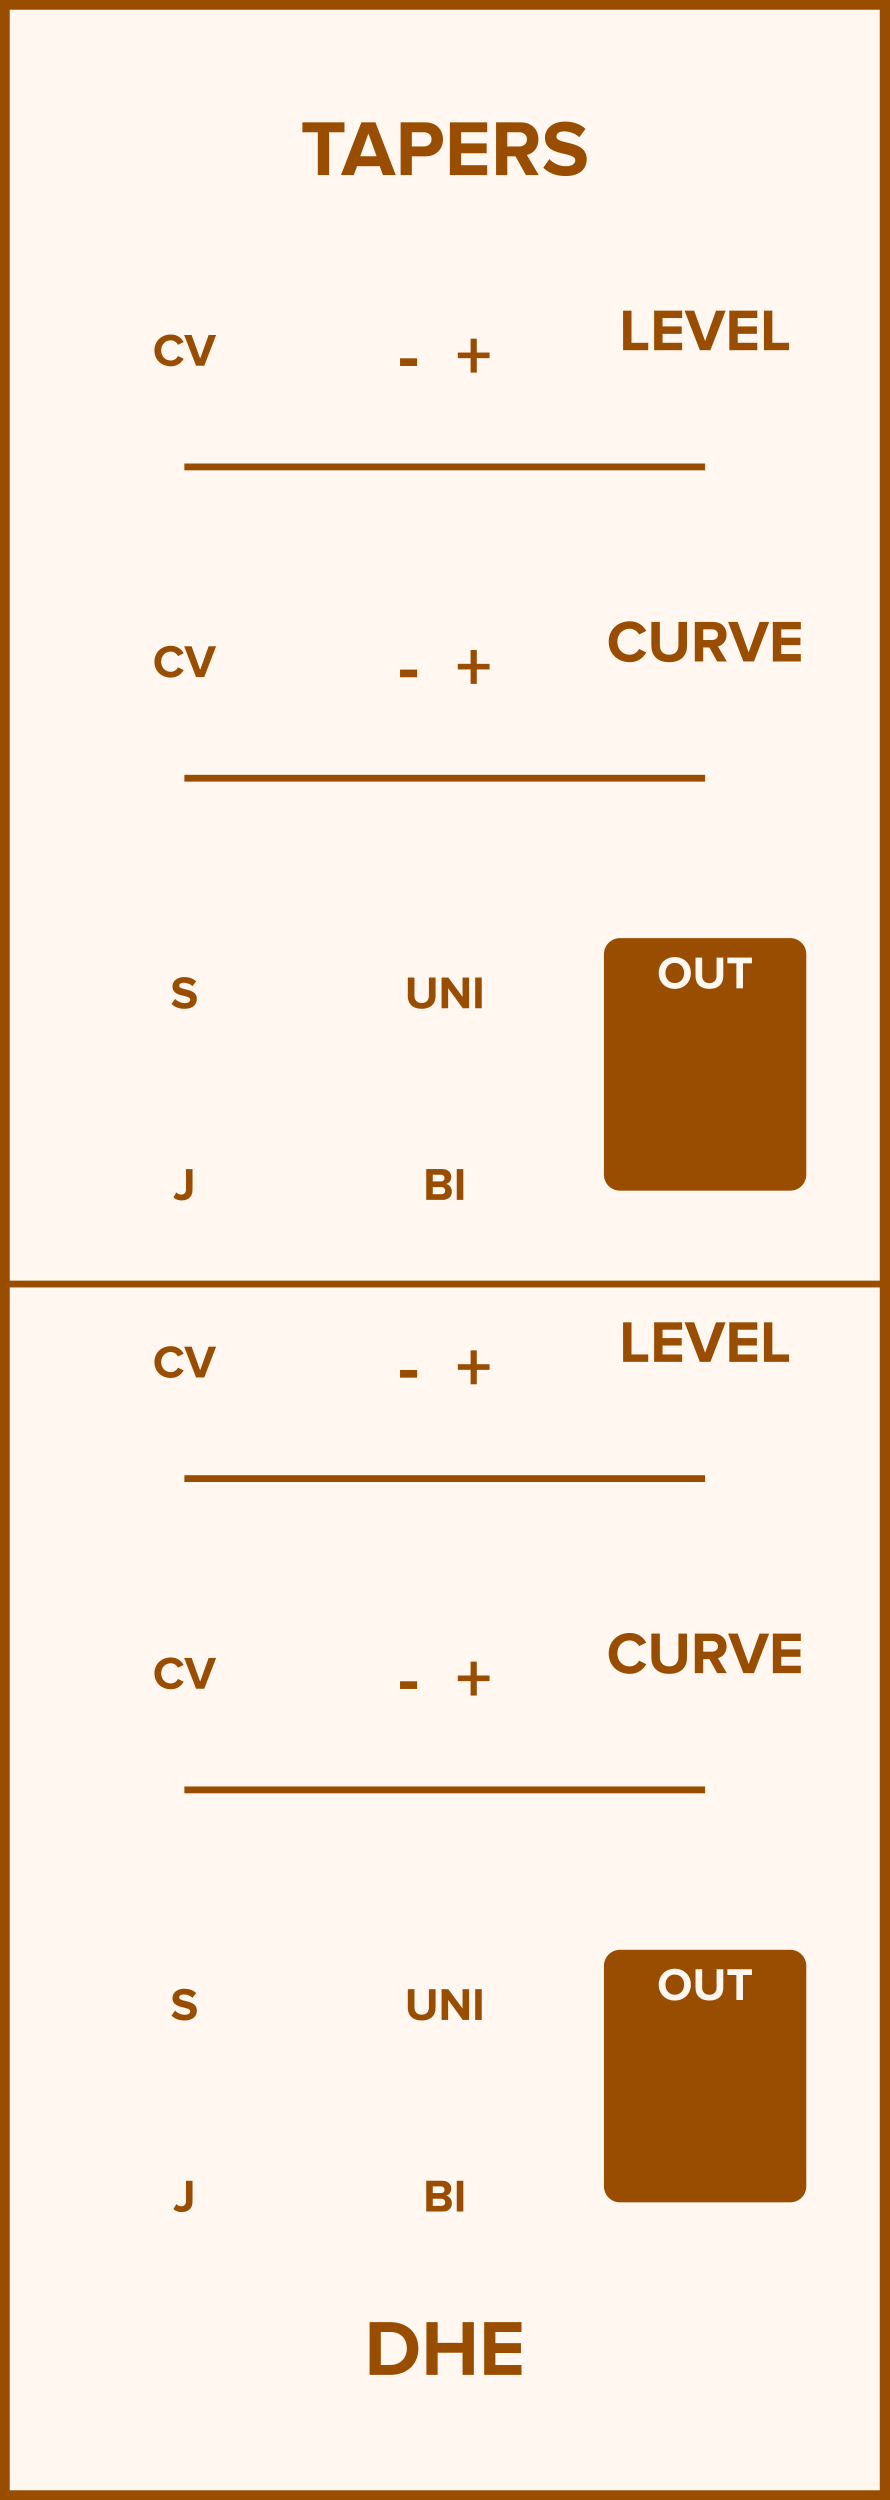
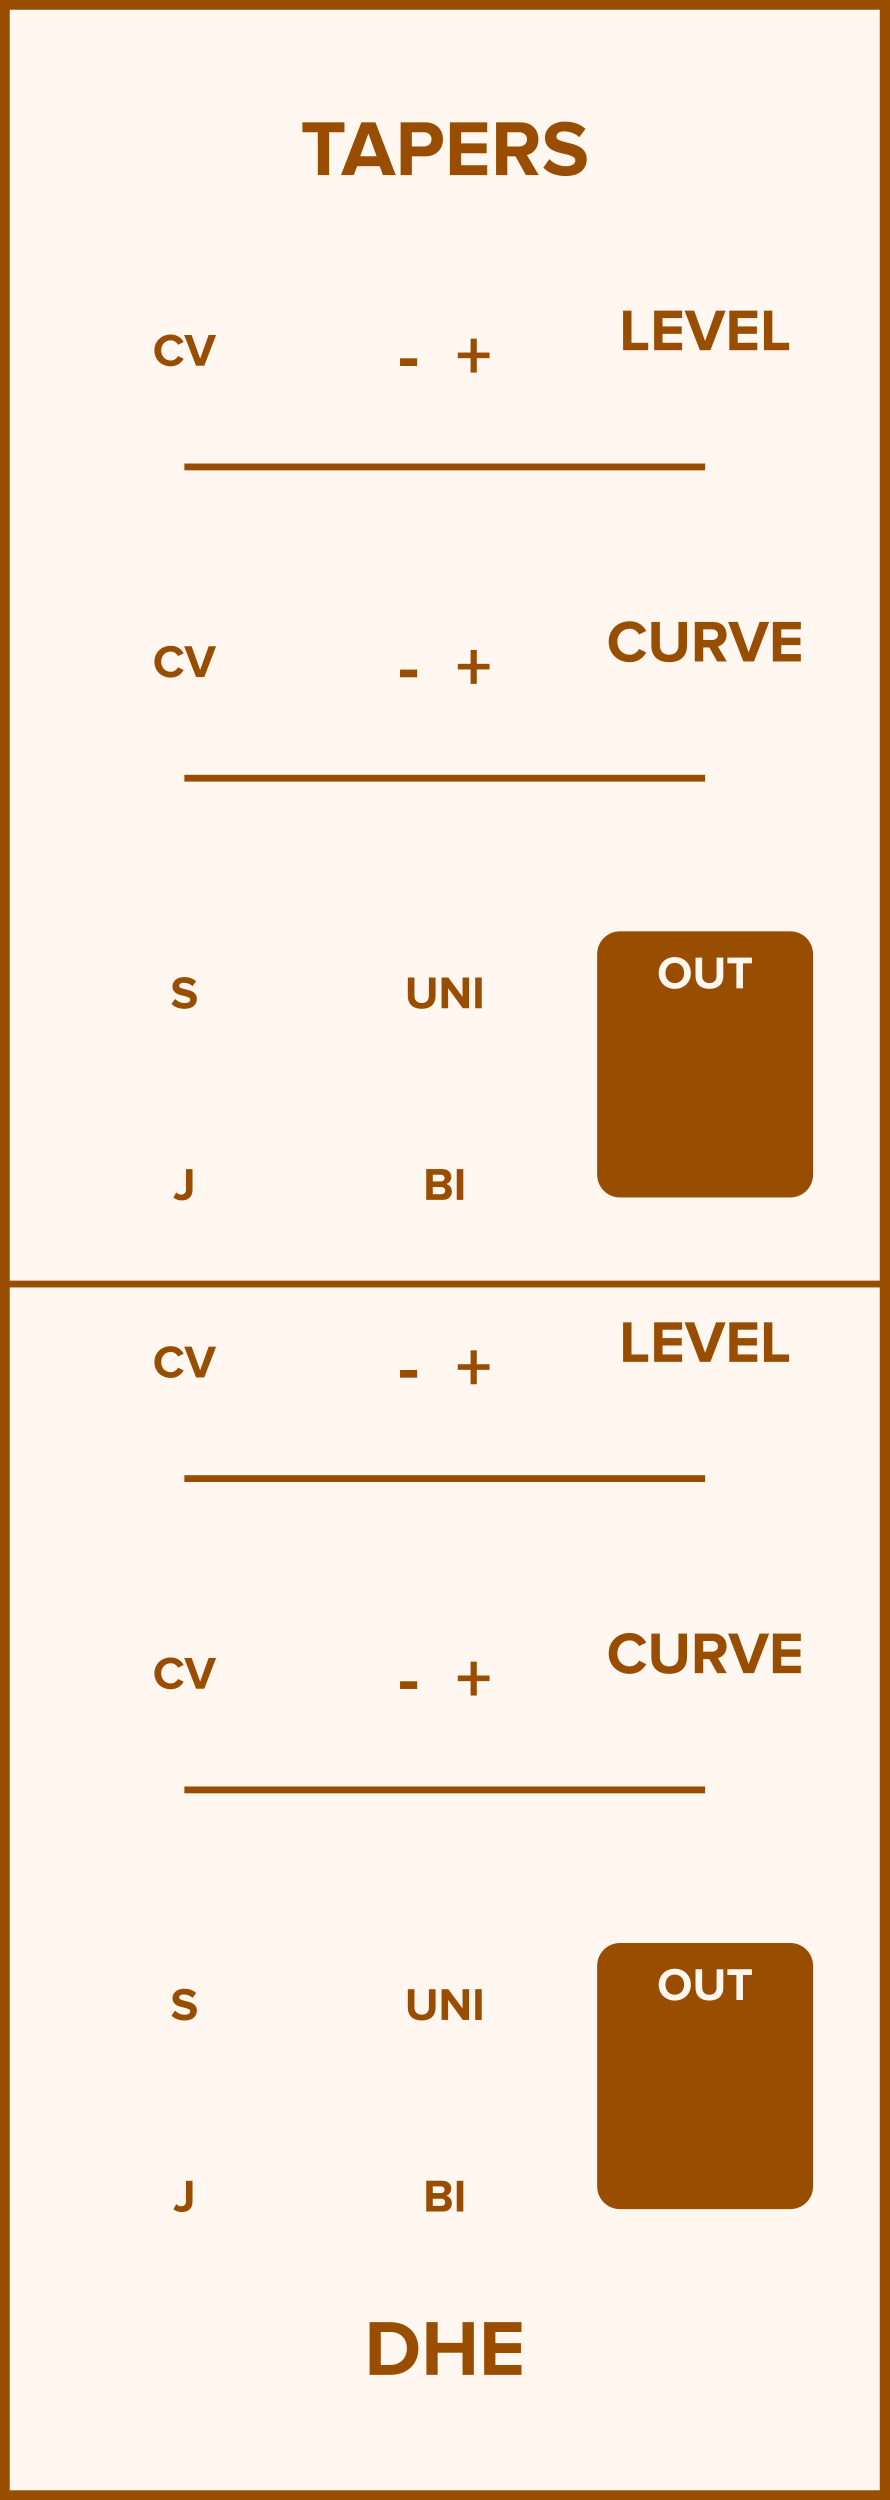
<svg xmlns="http://www.w3.org/2000/svg" id="svg76" height="379.429" width="135.0" version="1.1">
  <defs id="defs80" />
  <g id="g74" transform="scale(2.952756)">
    <path id="rect2" d="M 0,0 H 45.72 V 128.5 H 0 Z" style="fill:#fff7f0;stroke:#994d00;stroke-width:1" />
    <g id="text4" style="font-weight:bold;font-size:4.064px;font-family:'Proxima Nova';text-anchor:middle;fill:#994d00" aria-label="TAPERS">
      <path id="path85" style="font-weight:bold;font-size:4.064px;font-family:'Proxima Nova';text-anchor:middle;fill:#994d00" d="m 16.336,9 h 0.581 V 6.797 h 0.788 v -0.508 h -2.162 v 0.508 h 0.792 z" />
      <path id="path87" style="font-weight:bold;font-size:4.064px;font-family:'Proxima Nova';text-anchor:middle;fill:#994d00" d="m 19.684,9 h 0.658 L 19.297,6.289 H 18.574 L 17.526,9 h 0.658 L 18.355,8.541 h 1.162 z M 18.936,6.866 19.358,8.033 h -0.845 z" />
      <path id="path89" style="font-weight:bold;font-size:4.064px;font-family:'Proxima Nova';text-anchor:middle;fill:#994d00" d="m 20.592,9 h 0.577 V 8.037 h 0.691 c 0.585,0 0.91,-0.402 0.91,-0.874 0,-0.475 -0.321,-0.874 -0.91,-0.874 h -1.268 z m 1.589,-1.837 c 0,0.224 -0.171,0.366 -0.398,0.366 H 21.169 V 6.797 h 0.614 c 0.228,0 0.398,0.138 0.398,0.366 z" />
      <path id="path91" style="font-weight:bold;font-size:4.064px;font-family:'Proxima Nova';text-anchor:middle;fill:#994d00" d="m 23.124,9 h 1.918 V 8.492 h -1.341 V 7.878 h 1.313 V 7.37 h -1.313 v -0.573 h 1.341 v -0.508 h -1.918 z" />
      <path id="path93" style="font-weight:bold;font-size:4.064px;font-family:'Proxima Nova';text-anchor:middle;fill:#994d00" d="m 27.03,9 h 0.662 l -0.61,-1.032 c 0.293,-0.069 0.593,-0.325 0.593,-0.805 0,-0.504 -0.345,-0.874 -0.91,-0.874 H 25.498 V 9 h 0.577 V 8.037 h 0.423 z m 0.057,-1.837 c 0,0.228 -0.175,0.366 -0.406,0.366 H 26.075 V 6.797 h 0.606 c 0.232,0 0.406,0.138 0.406,0.366 z" />
      <path id="path95" style="font-weight:bold;font-size:4.064px;font-family:'Proxima Nova';text-anchor:middle;fill:#994d00" d="m 27.926,8.618 c 0.252,0.256 0.626,0.431 1.146,0.431 0.732,0 1.085,-0.374 1.085,-0.87 0,-0.614 -0.569,-0.748 -1.016,-0.853 -0.293,-0.069 -0.541,-0.126 -0.541,-0.301 0,-0.163 0.138,-0.272 0.386,-0.272 0.276,0 0.569,0.093 0.788,0.297 l 0.321,-0.423 c -0.268,-0.248 -0.626,-0.378 -1.057,-0.378 -0.638,0 -1.028,0.374 -1.028,0.825 0,0.618 0.569,0.74 1.012,0.841 0.297,0.073 0.549,0.13 0.549,0.329 0,0.154 -0.154,0.301 -0.471,0.301 -0.374,0 -0.671,-0.167 -0.862,-0.366 z" />
    </g>
    <g id="text6" style="font-weight:bold;font-size:4.064px;font-family:'Proxima Nova';dominant-baseline:hanging;text-anchor:middle;fill:#994d00" aria-label="DHE">
      <path id="path98" style="font-weight:bold;font-size:4.064px;font-family:'Proxima Nova';dominant-baseline:hanging;text-anchor:middle;fill:#994d00" d="m 18.997,122.068 h 1.069 c 0.849,0 1.439,-0.536 1.439,-1.353 0,-0.817 -0.589,-1.357 -1.439,-1.357 h -1.069 z m 0.577,-0.508 v -1.695 h 0.492 c 0.557,0 0.849,0.37 0.849,0.849 0,0.459 -0.313,0.845 -0.849,0.845 z" />
      <path id="path100" style="font-weight:bold;font-size:4.064px;font-family:'Proxima Nova';dominant-baseline:hanging;text-anchor:middle;fill:#994d00" d="m 23.775,122.068 h 0.581 v -2.711 h -0.581 v 1.065 h -1.28 v -1.065 h -0.577 v 2.711 h 0.577 v -1.138 h 1.28 z" />
      <path id="path102" style="font-weight:bold;font-size:4.064px;font-family:'Proxima Nova';dominant-baseline:hanging;text-anchor:middle;fill:#994d00" d="m 24.886,122.068 h 1.918 v -0.508 h -1.341 v -0.614 h 1.313 v -0.508 h -1.313 v -0.573 h 1.341 v -0.508 h -1.918 z" />
    </g>
    <path id="line8" d="M 9.477,24 H 36.243" style="stroke:#994d00;stroke-width:0.35" />
    <g id="text10" style="font-weight:bold;font-size:2.371px;font-family:'Proxima Nova';text-anchor:middle;fill:#994d00" aria-label="CV">
      <path id="path106" style="font-weight:bold;font-size:2.371px;font-family:'Proxima Nova';text-anchor:middle;fill:#994d00" d="m 8.779,18.828 c 0.348,0 0.548,-0.192 0.661,-0.389 L 9.151,18.3 c -0.066,0.13 -0.209,0.23 -0.372,0.23 -0.287,0 -0.495,-0.22 -0.495,-0.519 0,-0.299 0.209,-0.519 0.495,-0.519 0.164,0 0.306,0.102 0.372,0.23 l 0.289,-0.142 c -0.111,-0.197 -0.313,-0.386 -0.661,-0.386 -0.474,0 -0.842,0.332 -0.842,0.818 0,0.486 0.367,0.818 0.842,0.818 z" />
      <path id="path108" style="font-weight:bold;font-size:2.371px;font-family:'Proxima Nova';text-anchor:middle;fill:#994d00" d="m 10.077,18.8 h 0.422 l 0.609,-1.581 h -0.384 l -0.436,1.216 -0.439,-1.216 h -0.384 z" />
    </g>
    <g id="text14" style="font-weight:bold;font-size:3.048px;font-family:'Proxima Nova';text-anchor:middle;fill:#994d00" aria-label="-  +">
      <path id="path111" style="font-size:larger" d="m 20.562,18.812 h 0.878 V 18.417 h -0.878 z" />
      <path id="path113" style="font-size:larger" d="m 24.507,18.41 h 0.655 v -0.289 h -0.655 v -0.713 h -0.318 v 0.713 h -0.658 v 0.289 h 0.658 v 0.742 h 0.318 z" />
    </g>
    <g id="text16" style="font-weight:bold;font-size:3.048px;font-family:'Proxima Nova';text-anchor:middle;fill:#994d00" aria-label="LEVEL">
      <path id="path116" style="font-weight:bold;font-size:3.048px;font-family:'Proxima Nova';text-anchor:middle;fill:#994d00" d="m 32.027,18 h 1.292 v -0.381 h -0.86 v -1.652 h -0.433 z" />
      <path id="path118" style="font-weight:bold;font-size:3.048px;font-family:'Proxima Nova';text-anchor:middle;fill:#994d00" d="m 33.622,18 h 1.439 v -0.381 h -1.006 v -0.46 h 0.985 v -0.381 h -0.985 v -0.43 h 1.006 v -0.381 h -1.439 z" />
      <path id="path120" style="font-weight:bold;font-size:3.048px;font-family:'Proxima Nova';text-anchor:middle;fill:#994d00" d="m 35.972,18 h 0.543 l 0.783,-2.033 h -0.494 l -0.561,1.564 -0.564,-1.564 h -0.494 z" />
      <path id="path122" style="font-weight:bold;font-size:3.048px;font-family:'Proxima Nova';text-anchor:middle;fill:#994d00" d="m 37.486,18 h 1.439 v -0.381 h -1.006 v -0.46 h 0.985 v -0.381 h -0.985 v -0.43 h 1.006 v -0.381 h -1.439 z" />
      <path id="path124" style="font-weight:bold;font-size:3.048px;font-family:'Proxima Nova';text-anchor:middle;fill:#994d00" d="M 39.266,18 H 40.558 V 17.619 H 39.698 V 15.967 H 39.266 Z" />
    </g>
    <path id="line18" d="M 9.477,40 H 36.243" style="stroke:#994d00;stroke-width:0.35" />
    <g id="text20" style="font-weight:bold;font-size:2.371px;font-family:'Proxima Nova';text-anchor:middle;fill:#994d00" aria-label="CV">
      <path id="path128" style="font-weight:bold;font-size:2.371px;font-family:'Proxima Nova';text-anchor:middle;fill:#994d00" d="m 8.779,34.828 c 0.348,0 0.548,-0.192 0.661,-0.389 L 9.151,34.3 c -0.066,0.13 -0.209,0.23 -0.372,0.23 -0.287,0 -0.495,-0.22 -0.495,-0.519 0,-0.299 0.209,-0.519 0.495,-0.519 0.164,0 0.306,0.102 0.372,0.23 l 0.289,-0.142 c -0.111,-0.197 -0.313,-0.386 -0.661,-0.386 -0.474,0 -0.842,0.332 -0.842,0.818 0,0.486 0.367,0.818 0.842,0.818 z" />
      <path id="path130" style="font-weight:bold;font-size:2.371px;font-family:'Proxima Nova';text-anchor:middle;fill:#994d00" d="m 10.077,34.8 h 0.422 l 0.609,-1.581 h -0.384 l -0.436,1.216 -0.439,-1.216 h -0.384 z" />
    </g>
    <g id="text24" style="font-weight:bold;font-size:3.048px;font-family:'Proxima Nova';text-anchor:middle;fill:#994d00" aria-label="-  +">
      <path id="path133" style="font-size:larger" d="m 20.562,34.812 h 0.878 V 34.417 h -0.878 z" />
      <path id="path135" style="font-size:larger" d="m 24.507,34.41 h 0.655 v -0.289 h -0.655 v -0.713 h -0.318 v 0.713 h -0.658 v 0.289 h 0.658 v 0.742 h 0.318 z" />
    </g>
    <g id="text26" style="font-weight:bold;font-size:3.048px;font-family:'Proxima Nova';text-anchor:middle;fill:#994d00" aria-label="CURVE">
      <path id="path138" style="font-weight:bold;font-size:3.048px;font-family:'Proxima Nova';text-anchor:middle;fill:#994d00" d="m 32.368,34.037 c 0.448,0 0.704,-0.247 0.85,-0.5 L 32.847,33.357 c -0.085,0.168 -0.268,0.296 -0.479,0.296 -0.369,0 -0.637,-0.283 -0.637,-0.668 0,-0.384 0.268,-0.668 0.637,-0.668 0.21,0 0.393,0.131 0.479,0.296 l 0.372,-0.183 c -0.143,-0.253 -0.402,-0.497 -0.85,-0.497 -0.61,0 -1.082,0.427 -1.082,1.052 0,0.625 0.472,1.052 1.082,1.052 z" />
      <path id="path140" style="font-weight:bold;font-size:3.048px;font-family:'Proxima Nova';text-anchor:middle;fill:#994d00" d="m 33.479,33.189 c 0,0.5 0.299,0.847 0.917,0.847 0.619,0 0.917,-0.344 0.917,-0.85 v -1.219 h -0.442 v 1.207 c 0,0.283 -0.162,0.479 -0.475,0.479 -0.314,0 -0.479,-0.195 -0.479,-0.479 V 31.967 H 33.479 Z" />
      <path id="path142" style="font-weight:bold;font-size:3.048px;font-family:'Proxima Nova';text-anchor:middle;fill:#994d00" d="m 36.861,34 h 0.497 l -0.457,-0.774 c 0.219,-0.052 0.445,-0.244 0.445,-0.604 0,-0.378 -0.259,-0.655 -0.683,-0.655 H 35.712 V 34 h 0.433 v -0.722 h 0.317 z m 0.043,-1.378 c 0,0.171 -0.131,0.274 -0.305,0.274 h -0.454 v -0.549 h 0.454 c 0.174,0 0.305,0.104 0.305,0.274 z" />
      <path id="path144" style="font-weight:bold;font-size:3.048px;font-family:'Proxima Nova';text-anchor:middle;fill:#994d00" d="m 38.21,34 h 0.543 l 0.783,-2.033 h -0.494 l -0.561,1.564 -0.564,-1.564 h -0.494 z" />
      <path id="path146" style="font-weight:bold;font-size:3.048px;font-family:'Proxima Nova';text-anchor:middle;fill:#994d00" d="m 39.724,34 h 1.439 v -0.381 h -1.006 v -0.46 h 0.985 v -0.381 h -0.985 v -0.43 h 1.006 v -0.381 h -1.439 z" />
    </g>
    <g id="text28" style="font-weight:bold;font-size:2.371px;font-family:'Proxima Nova';text-anchor:middle;fill:#994d00" aria-label="S">
      <path id="path149" style="font-weight:bold;font-size:2.371px;font-family:'Proxima Nova';text-anchor:middle;fill:#994d00" d="m 8.816,51.602 c 0.147,0.149 0.365,0.251 0.669,0.251 0.427,0 0.633,-0.218 0.633,-0.507 0,-0.358 -0.332,-0.436 -0.593,-0.498 -0.171,-0.04 -0.315,-0.073 -0.315,-0.175 0,-0.095 0.081,-0.159 0.225,-0.159 0.161,0 0.332,0.055 0.46,0.173 l 0.187,-0.247 c -0.156,-0.145 -0.365,-0.22 -0.616,-0.22 -0.372,0 -0.6,0.218 -0.6,0.481 0,0.36 0.332,0.431 0.59,0.491 0.173,0.043 0.32,0.076 0.32,0.192 0,0.09 -0.09,0.175 -0.275,0.175 -0.218,0 -0.391,-0.097 -0.503,-0.213 z" />
    </g>
    <g id="text30" style="font-weight:bold;font-size:2.371px;font-family:'Proxima Nova';dominant-baseline:hanging;text-anchor:middle;fill:#994d00" aria-label="J">
      <path id="path152" style="font-weight:bold;font-size:2.371px;font-family:'Proxima Nova';dominant-baseline:hanging;text-anchor:middle;fill:#994d00" d="m 8.915,61.548 c 0.114,0.111 0.266,0.154 0.424,0.154 0.325,0 0.557,-0.173 0.557,-0.548 V 60.092 H 9.56 v 1.057 c 0,0.154 -0.097,0.254 -0.247,0.254 -0.109,0 -0.19,-0.055 -0.251,-0.114 z" />
    </g>
    <g id="text32" style="font-weight:bold;font-size:2.371px;font-family:'Proxima Nova';text-anchor:middle;fill:#994d00" aria-label="UNI">
      <path id="path155" style="font-weight:bold;font-size:2.371px;font-family:'Proxima Nova';text-anchor:middle;fill:#994d00" d="m 20.961,51.194 c 0,0.389 0.232,0.659 0.714,0.659 0.481,0 0.714,-0.268 0.714,-0.661 v -0.948 h -0.344 v 0.939 c 0,0.22 -0.126,0.372 -0.37,0.372 -0.244,0 -0.372,-0.152 -0.372,-0.372 v -0.939 h -0.341 z" />
      <path id="path157" style="font-weight:bold;font-size:2.371px;font-family:'Proxima Nova';text-anchor:middle;fill:#994d00" d="m 23.787,51.825 h 0.325 v -1.581 h -0.337 v 0.993 L 23.043,50.244 H 22.697 v 1.581 h 0.337 v -1.031 z" />
      <path id="path159" style="font-weight:bold;font-size:2.371px;font-family:'Proxima Nova';text-anchor:middle;fill:#994d00" d="m 24.424,51.825 h 0.337 v -1.581 h -0.337 z" />
    </g>
    <g id="text34" style="font-weight:bold;font-size:2.371px;font-family:'Proxima Nova';dominant-baseline:hanging;text-anchor:middle;fill:#994d00" aria-label="BI">
      <path id="path162" style="font-weight:bold;font-size:2.371px;font-family:'Proxima Nova';dominant-baseline:hanging;text-anchor:middle;fill:#994d00" d="m 21.908,61.673 h 0.858 c 0.301,0 0.46,-0.19 0.46,-0.427 0,-0.199 -0.135,-0.363 -0.303,-0.389 0.149,-0.031 0.273,-0.164 0.273,-0.363 0,-0.211 -0.154,-0.403 -0.455,-0.403 H 21.908 Z m 0.337,-0.948 v -0.344 h 0.422 c 0.114,0 0.185,0.073 0.185,0.173 0,0.1 -0.071,0.171 -0.185,0.171 z m 0,0.657 v -0.367 h 0.434 c 0.133,0 0.204,0.085 0.204,0.185 0,0.114 -0.076,0.183 -0.204,0.183 z" />
      <path id="path164" style="font-weight:bold;font-size:2.371px;font-family:'Proxima Nova';dominant-baseline:hanging;text-anchor:middle;fill:#994d00" d="m 23.477,61.673 h 0.337 V 60.092 H 23.477 Z" />
    </g>
-     <path id="rect36" d="m 31.868,48.045 h 8.75 c 0.554,0 1,0.446 1,1 V 60.375 c 0,0.554 -0.446,1 -1,1 h -8.75 c -0.554,0 -1,-0.446 -1,-1 V 49.045 c 0,-0.554 0.446,-1 1,-1 z" style="fill:#994d00;stroke:#fff7f0;stroke-width:0.35" />
+     <path id="rect36" d="m 31.868,48.045 h 8.75 c 0.554,0 1,0.446 1,1 V 60.375 c 0,0.554 -0.446,1 -1,1 h -8.75 c -0.554,0 -1,-0.446 -1,-1 V 49.045 c 0,-0.554 0.446,-1 1,-1 z" style="fill:#994d00;stroke:#994d00;stroke-width:0.35" />
    <g id="text38" style="font-weight:bold;font-size:2.371px;font-family:'Proxima Nova';text-anchor:middle;fill:#fff7f0" aria-label="OUT">
      <path id="path168" style="font-weight:bold;font-size:2.371px;font-family:'Proxima Nova';text-anchor:middle;fill:#fff7f0" d="m 33.858,50.011 c 0,0.477 0.348,0.818 0.825,0.818 0.479,0 0.827,-0.341 0.827,-0.818 0,-0.477 -0.348,-0.818 -0.827,-0.818 -0.477,0 -0.825,0.341 -0.825,0.818 z m 1.306,0 c 0,0.294 -0.19,0.519 -0.481,0.519 -0.292,0 -0.479,-0.225 -0.479,-0.519 0,-0.296 0.187,-0.519 0.479,-0.519 0.292,0 0.481,0.223 0.481,0.519 z" />
      <path id="path170" style="font-weight:bold;font-size:2.371px;font-family:'Proxima Nova';text-anchor:middle;fill:#fff7f0" d="m 35.749,50.169 c 0,0.389 0.232,0.659 0.714,0.659 0.481,0 0.714,-0.268 0.714,-0.661 v -0.948 h -0.344 v 0.939 c 0,0.22 -0.126,0.372 -0.37,0.372 -0.244,0 -0.372,-0.152 -0.372,-0.372 v -0.939 h -0.341 z" />
      <path id="path172" style="font-weight:bold;font-size:2.371px;font-family:'Proxima Nova';text-anchor:middle;fill:#fff7f0" d="m 37.85,50.8 h 0.339 v -1.285 h 0.46 v -0.296 h -1.261 v 0.296 h 0.462 z" />
    </g>
    <path id="line40" d="M 0,66 H 45.72" style="stroke:#994d00;stroke-width:0.35" />
    <path id="line42" d="M 9.477,76 H 36.243" style="stroke:#994d00;stroke-width:0.35" />
    <g id="text44" style="font-weight:bold;font-size:2.371px;font-family:'Proxima Nova';text-anchor:middle;fill:#994d00" aria-label="CV">
      <path id="path177" style="font-weight:bold;font-size:2.371px;font-family:'Proxima Nova';text-anchor:middle;fill:#994d00" d="m 8.779,70.828 c 0.348,0 0.548,-0.192 0.661,-0.389 l -0.289,-0.14 c -0.066,0.13 -0.209,0.23 -0.372,0.23 -0.287,0 -0.495,-0.22 -0.495,-0.519 0,-0.299 0.209,-0.519 0.495,-0.519 0.164,0 0.306,0.102 0.372,0.23 l 0.289,-0.142 c -0.111,-0.197 -0.313,-0.386 -0.661,-0.386 -0.474,0 -0.842,0.332 -0.842,0.818 0,0.486 0.367,0.818 0.842,0.818 z" />
      <path id="path179" style="font-weight:bold;font-size:2.371px;font-family:'Proxima Nova';text-anchor:middle;fill:#994d00" d="m 10.077,70.8 h 0.422 l 0.609,-1.581 H 10.724 L 10.288,70.435 9.85,69.219 h -0.384 z" />
    </g>
    <g id="text48" style="font-weight:bold;font-size:3.048px;font-family:'Proxima Nova';text-anchor:middle;fill:#994d00" aria-label="-  +">
      <path id="path182" style="font-size:larger" d="m 20.562,70.812 h 0.878 V 70.417 h -0.878 z" />
      <path id="path184" style="font-size:larger" d="m 24.507,70.41 h 0.655 v -0.289 h -0.655 v -0.713 h -0.318 v 0.713 h -0.658 v 0.289 h 0.658 v 0.742 h 0.318 z" />
    </g>
    <g id="text50" style="font-weight:bold;font-size:3.048px;font-family:'Proxima Nova';text-anchor:middle;fill:#994d00" aria-label="LEVEL">
      <path id="path187" style="font-weight:bold;font-size:3.048px;font-family:'Proxima Nova';text-anchor:middle;fill:#994d00" d="m 32.027,70 h 1.292 v -0.381 h -0.86 v -1.652 h -0.433 z" />
      <path id="path189" style="font-weight:bold;font-size:3.048px;font-family:'Proxima Nova';text-anchor:middle;fill:#994d00" d="m 33.622,70 h 1.439 v -0.381 h -1.006 v -0.46 h 0.985 v -0.381 h -0.985 v -0.43 h 1.006 v -0.381 h -1.439 z" />
      <path id="path191" style="font-weight:bold;font-size:3.048px;font-family:'Proxima Nova';text-anchor:middle;fill:#994d00" d="m 35.972,70 h 0.543 l 0.783,-2.033 h -0.494 l -0.561,1.564 -0.564,-1.564 h -0.494 z" />
      <path id="path193" style="font-weight:bold;font-size:3.048px;font-family:'Proxima Nova';text-anchor:middle;fill:#994d00" d="m 37.486,70 h 1.439 v -0.381 h -1.006 v -0.46 h 0.985 v -0.381 h -0.985 v -0.43 h 1.006 v -0.381 h -1.439 z" />
      <path id="path195" style="font-weight:bold;font-size:3.048px;font-family:'Proxima Nova';text-anchor:middle;fill:#994d00" d="M 39.266,70 H 40.558 V 69.619 H 39.698 V 67.967 H 39.266 Z" />
    </g>
    <path id="line52" d="M 9.477,92 H 36.243" style="stroke:#994d00;stroke-width:0.35" />
    <g id="text54" style="font-weight:bold;font-size:2.371px;font-family:'Proxima Nova';text-anchor:middle;fill:#994d00" aria-label="CV">
      <path id="path199" style="font-weight:bold;font-size:2.371px;font-family:'Proxima Nova';text-anchor:middle;fill:#994d00" d="m 8.779,86.828 c 0.348,0 0.548,-0.192 0.661,-0.389 l -0.289,-0.14 c -0.066,0.13 -0.209,0.23 -0.372,0.23 -0.287,0 -0.495,-0.22 -0.495,-0.519 0,-0.299 0.209,-0.519 0.495,-0.519 0.164,0 0.306,0.102 0.372,0.23 l 0.289,-0.142 c -0.111,-0.197 -0.313,-0.386 -0.661,-0.386 -0.474,0 -0.842,0.332 -0.842,0.818 0,0.486 0.367,0.818 0.842,0.818 z" />
      <path id="path201" style="font-weight:bold;font-size:2.371px;font-family:'Proxima Nova';text-anchor:middle;fill:#994d00" d="m 10.077,86.8 h 0.422 l 0.609,-1.581 H 10.724 L 10.288,86.435 9.85,85.219 h -0.384 z" />
    </g>
    <g id="text58" style="font-weight:bold;font-size:3.048px;font-family:'Proxima Nova';text-anchor:middle;fill:#994d00" aria-label="-  +">
      <path id="path204" style="font-size:larger" d="m 20.562,86.812 h 0.878 V 86.417 h -0.878 z" />
      <path id="path206" style="font-size:larger" d="m 24.507,86.41 h 0.655 v -0.289 h -0.655 v -0.713 h -0.318 v 0.713 h -0.658 v 0.289 h 0.658 v 0.742 h 0.318 z" />
    </g>
    <g id="text60" style="font-weight:bold;font-size:3.048px;font-family:'Proxima Nova';text-anchor:middle;fill:#994d00" aria-label="CURVE">
      <path id="path209" style="font-weight:bold;font-size:3.048px;font-family:'Proxima Nova';text-anchor:middle;fill:#994d00" d="m 32.368,86.037 c 0.448,0 0.704,-0.247 0.85,-0.5 L 32.847,85.357 c -0.085,0.168 -0.268,0.296 -0.479,0.296 -0.369,0 -0.637,-0.283 -0.637,-0.668 0,-0.384 0.268,-0.668 0.637,-0.668 0.21,0 0.393,0.131 0.479,0.296 l 0.372,-0.183 c -0.143,-0.253 -0.402,-0.497 -0.85,-0.497 -0.61,0 -1.082,0.427 -1.082,1.052 0,0.625 0.472,1.052 1.082,1.052 z" />
      <path id="path211" style="font-weight:bold;font-size:3.048px;font-family:'Proxima Nova';text-anchor:middle;fill:#994d00" d="m 33.479,85.189 c 0,0.5 0.299,0.847 0.917,0.847 0.619,0 0.917,-0.344 0.917,-0.85 v -1.219 h -0.442 v 1.207 c 0,0.283 -0.162,0.479 -0.475,0.479 -0.314,0 -0.479,-0.195 -0.479,-0.479 V 83.967 H 33.479 Z" />
      <path id="path213" style="font-weight:bold;font-size:3.048px;font-family:'Proxima Nova';text-anchor:middle;fill:#994d00" d="m 36.861,86 h 0.497 l -0.457,-0.774 c 0.219,-0.052 0.445,-0.244 0.445,-0.604 0,-0.378 -0.259,-0.655 -0.683,-0.655 H 35.712 V 86 h 0.433 v -0.722 h 0.317 z m 0.043,-1.378 c 0,0.171 -0.131,0.274 -0.305,0.274 h -0.454 v -0.549 h 0.454 c 0.174,0 0.305,0.104 0.305,0.274 z" />
      <path id="path215" style="font-weight:bold;font-size:3.048px;font-family:'Proxima Nova';text-anchor:middle;fill:#994d00" d="m 38.21,86 h 0.543 l 0.783,-2.033 h -0.494 l -0.561,1.564 -0.564,-1.564 h -0.494 z" />
      <path id="path217" style="font-weight:bold;font-size:3.048px;font-family:'Proxima Nova';text-anchor:middle;fill:#994d00" d="m 39.724,86 h 1.439 v -0.381 h -1.006 v -0.46 h 0.985 v -0.381 h -0.985 v -0.43 h 1.006 v -0.381 h -1.439 z" />
    </g>
    <g id="text62" style="font-weight:bold;font-size:2.371px;font-family:'Proxima Nova';text-anchor:middle;fill:#994d00" aria-label="S">
      <path id="path220" style="font-weight:bold;font-size:2.371px;font-family:'Proxima Nova';text-anchor:middle;fill:#994d00" d="m 8.816,103.602 c 0.147,0.149 0.365,0.251 0.669,0.251 0.427,0 0.633,-0.218 0.633,-0.507 0,-0.358 -0.332,-0.436 -0.593,-0.498 -0.171,-0.04 -0.315,-0.073 -0.315,-0.175 0,-0.095 0.081,-0.159 0.225,-0.159 0.161,0 0.332,0.054 0.46,0.173 l 0.187,-0.247 c -0.156,-0.145 -0.365,-0.22 -0.616,-0.22 -0.372,0 -0.6,0.218 -0.6,0.481 0,0.36 0.332,0.431 0.59,0.491 0.173,0.043 0.32,0.076 0.32,0.192 0,0.09 -0.09,0.175 -0.275,0.175 -0.218,0 -0.391,-0.097 -0.503,-0.213 z" />
    </g>
    <g id="text64" style="font-weight:bold;font-size:2.371px;font-family:'Proxima Nova';dominant-baseline:hanging;text-anchor:middle;fill:#994d00" aria-label="J">
      <path id="path223" style="font-weight:bold;font-size:2.371px;font-family:'Proxima Nova';dominant-baseline:hanging;text-anchor:middle;fill:#994d00" d="m 8.915,113.548 c 0.114,0.111 0.266,0.154 0.424,0.154 0.325,0 0.557,-0.173 0.557,-0.548 v -1.062 H 9.56 v 1.057 c 0,0.154 -0.097,0.254 -0.247,0.254 -0.109,0 -0.19,-0.054 -0.251,-0.114 z" />
    </g>
    <g id="text66" style="font-weight:bold;font-size:2.371px;font-family:'Proxima Nova';text-anchor:middle;fill:#994d00" aria-label="UNI">
      <path id="path226" style="font-weight:bold;font-size:2.371px;font-family:'Proxima Nova';text-anchor:middle;fill:#994d00" d="m 20.961,103.194 c 0,0.389 0.232,0.659 0.714,0.659 0.481,0 0.714,-0.268 0.714,-0.661 v -0.948 h -0.344 v 0.939 c 0,0.22 -0.126,0.372 -0.37,0.372 -0.244,0 -0.372,-0.152 -0.372,-0.372 v -0.939 h -0.341 z" />
      <path id="path228" style="font-weight:bold;font-size:2.371px;font-family:'Proxima Nova';text-anchor:middle;fill:#994d00" d="m 23.787,103.825 h 0.325 v -1.581 h -0.337 v 0.993 l -0.733,-0.993 H 22.697 v 1.581 h 0.337 v -1.031 z" />
      <path id="path230" style="font-weight:bold;font-size:2.371px;font-family:'Proxima Nova';text-anchor:middle;fill:#994d00" d="m 24.424,103.825 h 0.337 v -1.581 h -0.337 z" />
    </g>
    <g id="text68" style="font-weight:bold;font-size:2.371px;font-family:'Proxima Nova';dominant-baseline:hanging;text-anchor:middle;fill:#994d00" aria-label="BI">
      <path id="path233" style="font-weight:bold;font-size:2.371px;font-family:'Proxima Nova';dominant-baseline:hanging;text-anchor:middle;fill:#994d00" d="m 21.908,113.673 h 0.858 c 0.301,0 0.46,-0.19 0.46,-0.427 0,-0.199 -0.135,-0.363 -0.303,-0.389 0.149,-0.031 0.273,-0.164 0.273,-0.363 0,-0.211 -0.154,-0.403 -0.455,-0.403 H 21.908 Z m 0.337,-0.948 v -0.344 h 0.422 c 0.114,0 0.185,0.073 0.185,0.173 0,0.1 -0.071,0.171 -0.185,0.171 z m 0,0.657 v -0.367 h 0.434 c 0.133,0 0.204,0.085 0.204,0.185 0,0.114 -0.076,0.183 -0.204,0.183 z" />
      <path id="path235" style="font-weight:bold;font-size:2.371px;font-family:'Proxima Nova';dominant-baseline:hanging;text-anchor:middle;fill:#994d00" d="m 23.477,113.673 h 0.337 v -1.581 H 23.477 Z" />
    </g>
-     <path id="rect70" d="m 31.868,100.045 h 8.75 c 0.554,0 1,0.446 1,1 v 11.33 c 0,0.554 -0.446,1 -1,1 h -8.75 c -0.554,0 -1,-0.446 -1,-1 v -11.33 c 0,-0.554 0.446,-1 1,-1 z" style="fill:#994d00;stroke:#fff7f0;stroke-width:0.35" />
+     <path id="rect70" d="m 31.868,100.045 h 8.75 c 0.554,0 1,0.446 1,1 v 11.33 c 0,0.554 -0.446,1 -1,1 h -8.75 c -0.554,0 -1,-0.446 -1,-1 v -11.33 c 0,-0.554 0.446,-1 1,-1 z" style="fill:#994d00;stroke:#994d00;stroke-width:0.35" />
    <g id="text72" style="font-weight:bold;font-size:2.371px;font-family:'Proxima Nova';text-anchor:middle;fill:#fff7f0" aria-label="OUT">
      <path id="path239" style="font-weight:bold;font-size:2.371px;font-family:'Proxima Nova';text-anchor:middle;fill:#fff7f0" d="m 33.858,102.011 c 0,0.477 0.348,0.818 0.825,0.818 0.479,0 0.827,-0.341 0.827,-0.818 0,-0.476 -0.348,-0.818 -0.827,-0.818 -0.477,0 -0.825,0.341 -0.825,0.818 z m 1.306,0 c 0,0.294 -0.19,0.519 -0.481,0.519 -0.292,0 -0.479,-0.225 -0.479,-0.519 0,-0.296 0.187,-0.519 0.479,-0.519 0.292,0 0.481,0.223 0.481,0.519 z" />
      <path id="path241" style="font-weight:bold;font-size:2.371px;font-family:'Proxima Nova';text-anchor:middle;fill:#fff7f0" d="m 35.749,102.169 c 0,0.389 0.232,0.659 0.714,0.659 0.481,0 0.714,-0.268 0.714,-0.661 v -0.948 h -0.344 v 0.939 c 0,0.22 -0.126,0.372 -0.37,0.372 -0.244,0 -0.372,-0.152 -0.372,-0.372 v -0.939 h -0.341 z" />
      <path id="path243" style="font-weight:bold;font-size:2.371px;font-family:'Proxima Nova';text-anchor:middle;fill:#fff7f0" d="m 37.85,102.8 h 0.339 v -1.285 h 0.46 v -0.296 h -1.261 v 0.296 h 0.462 z" />
    </g>
  </g>
</svg>
